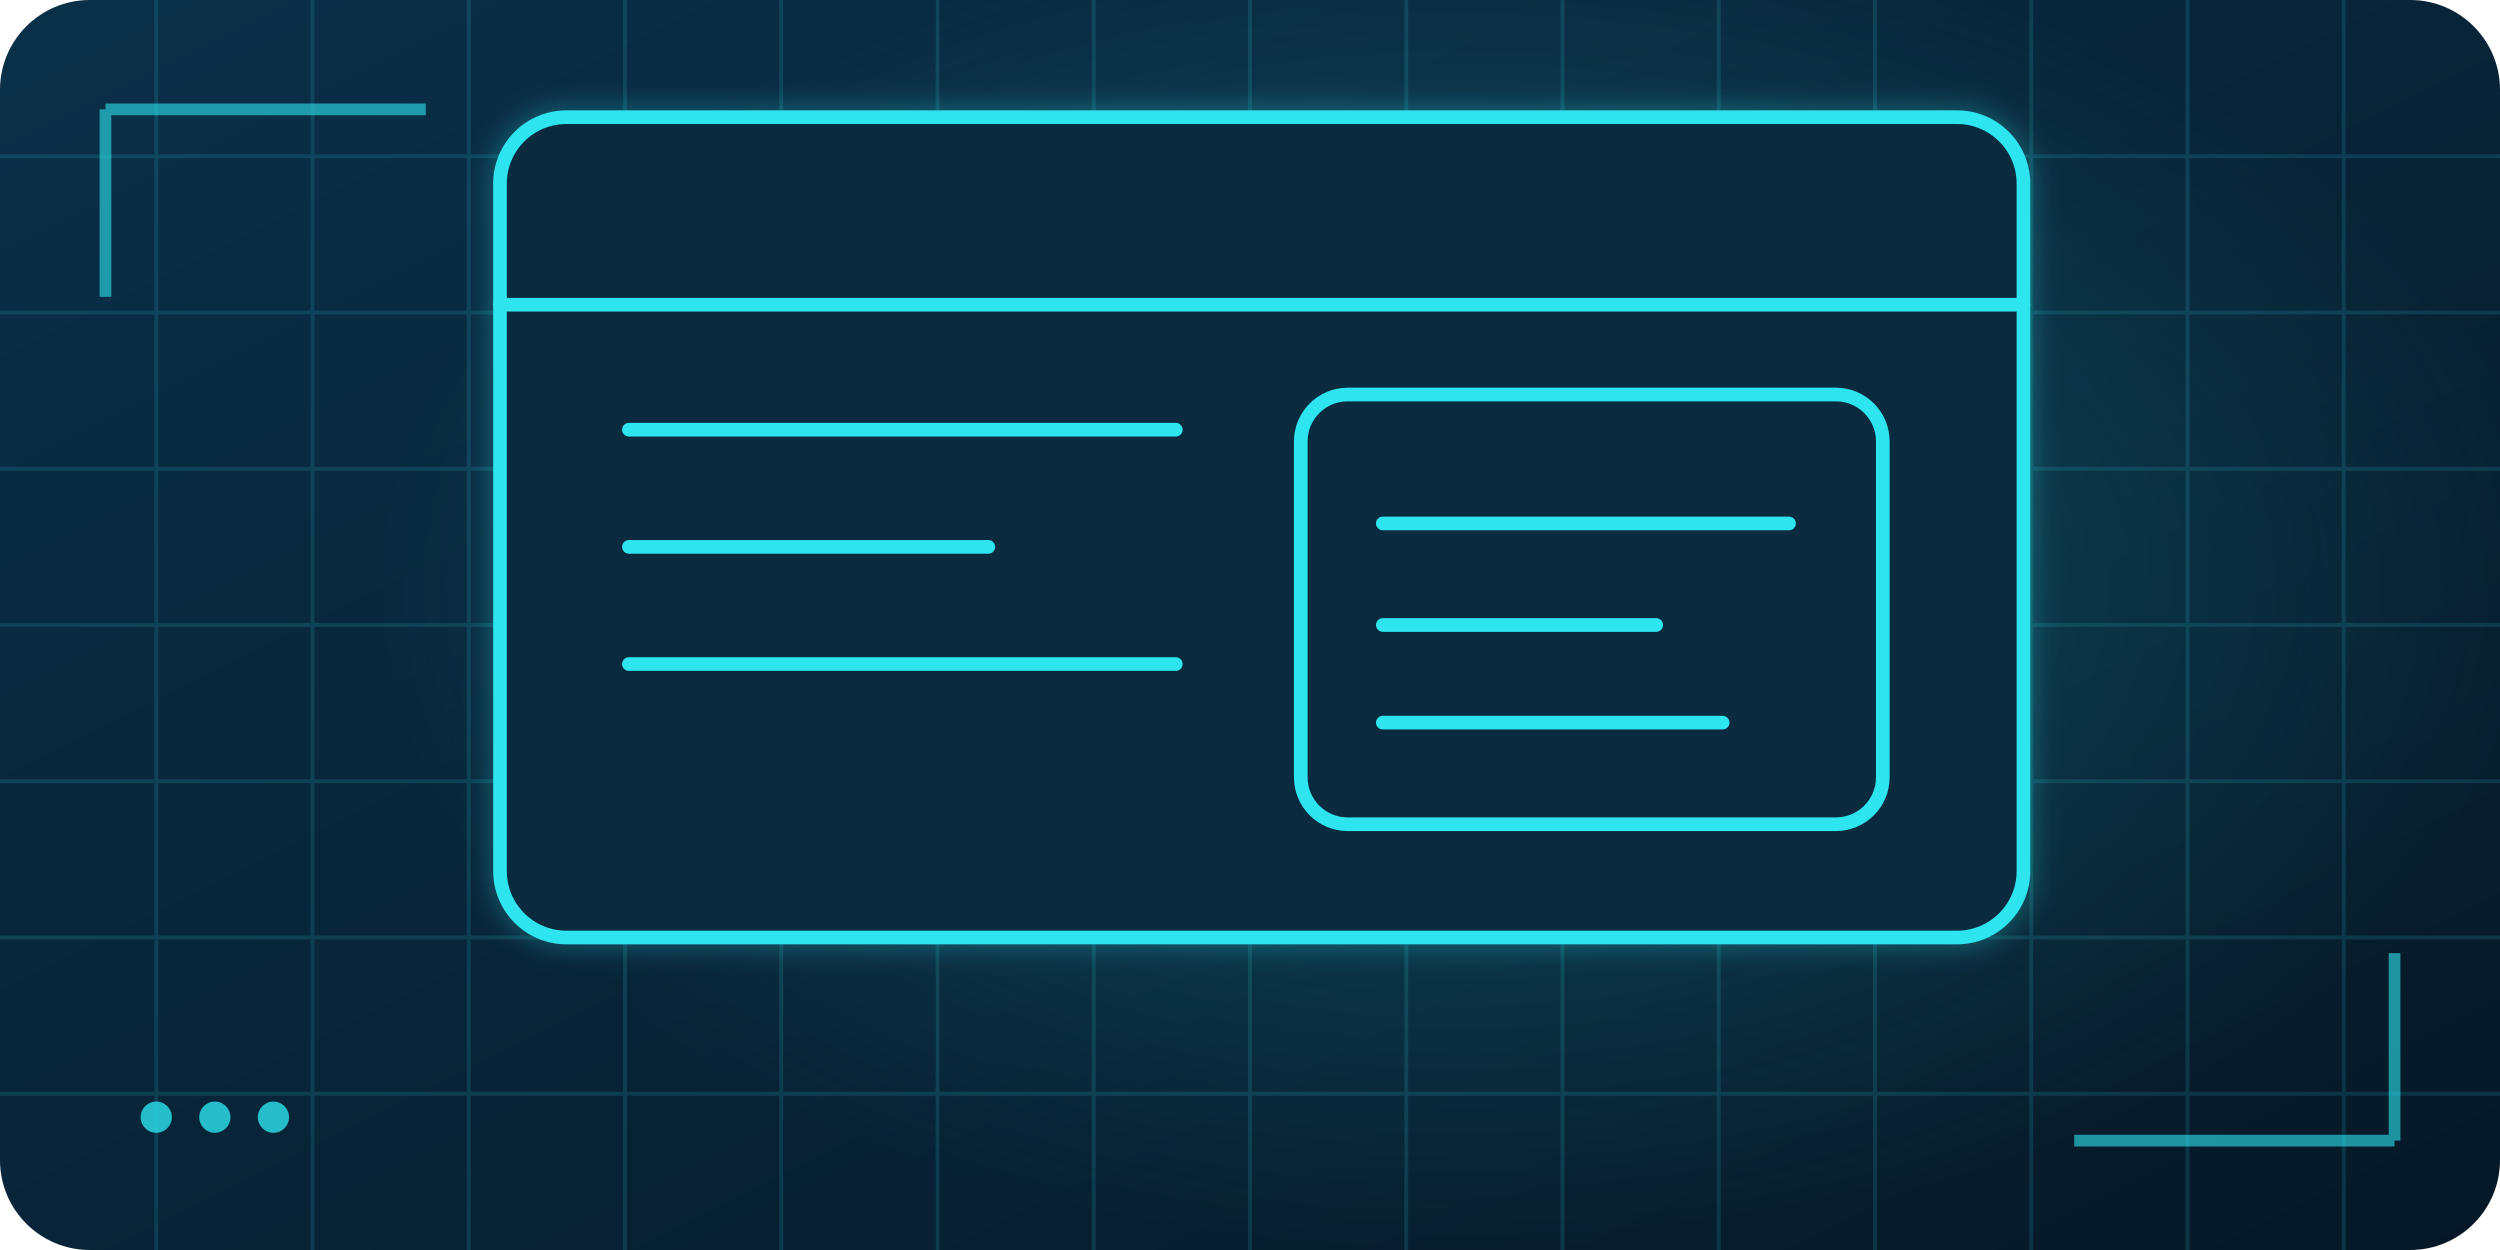
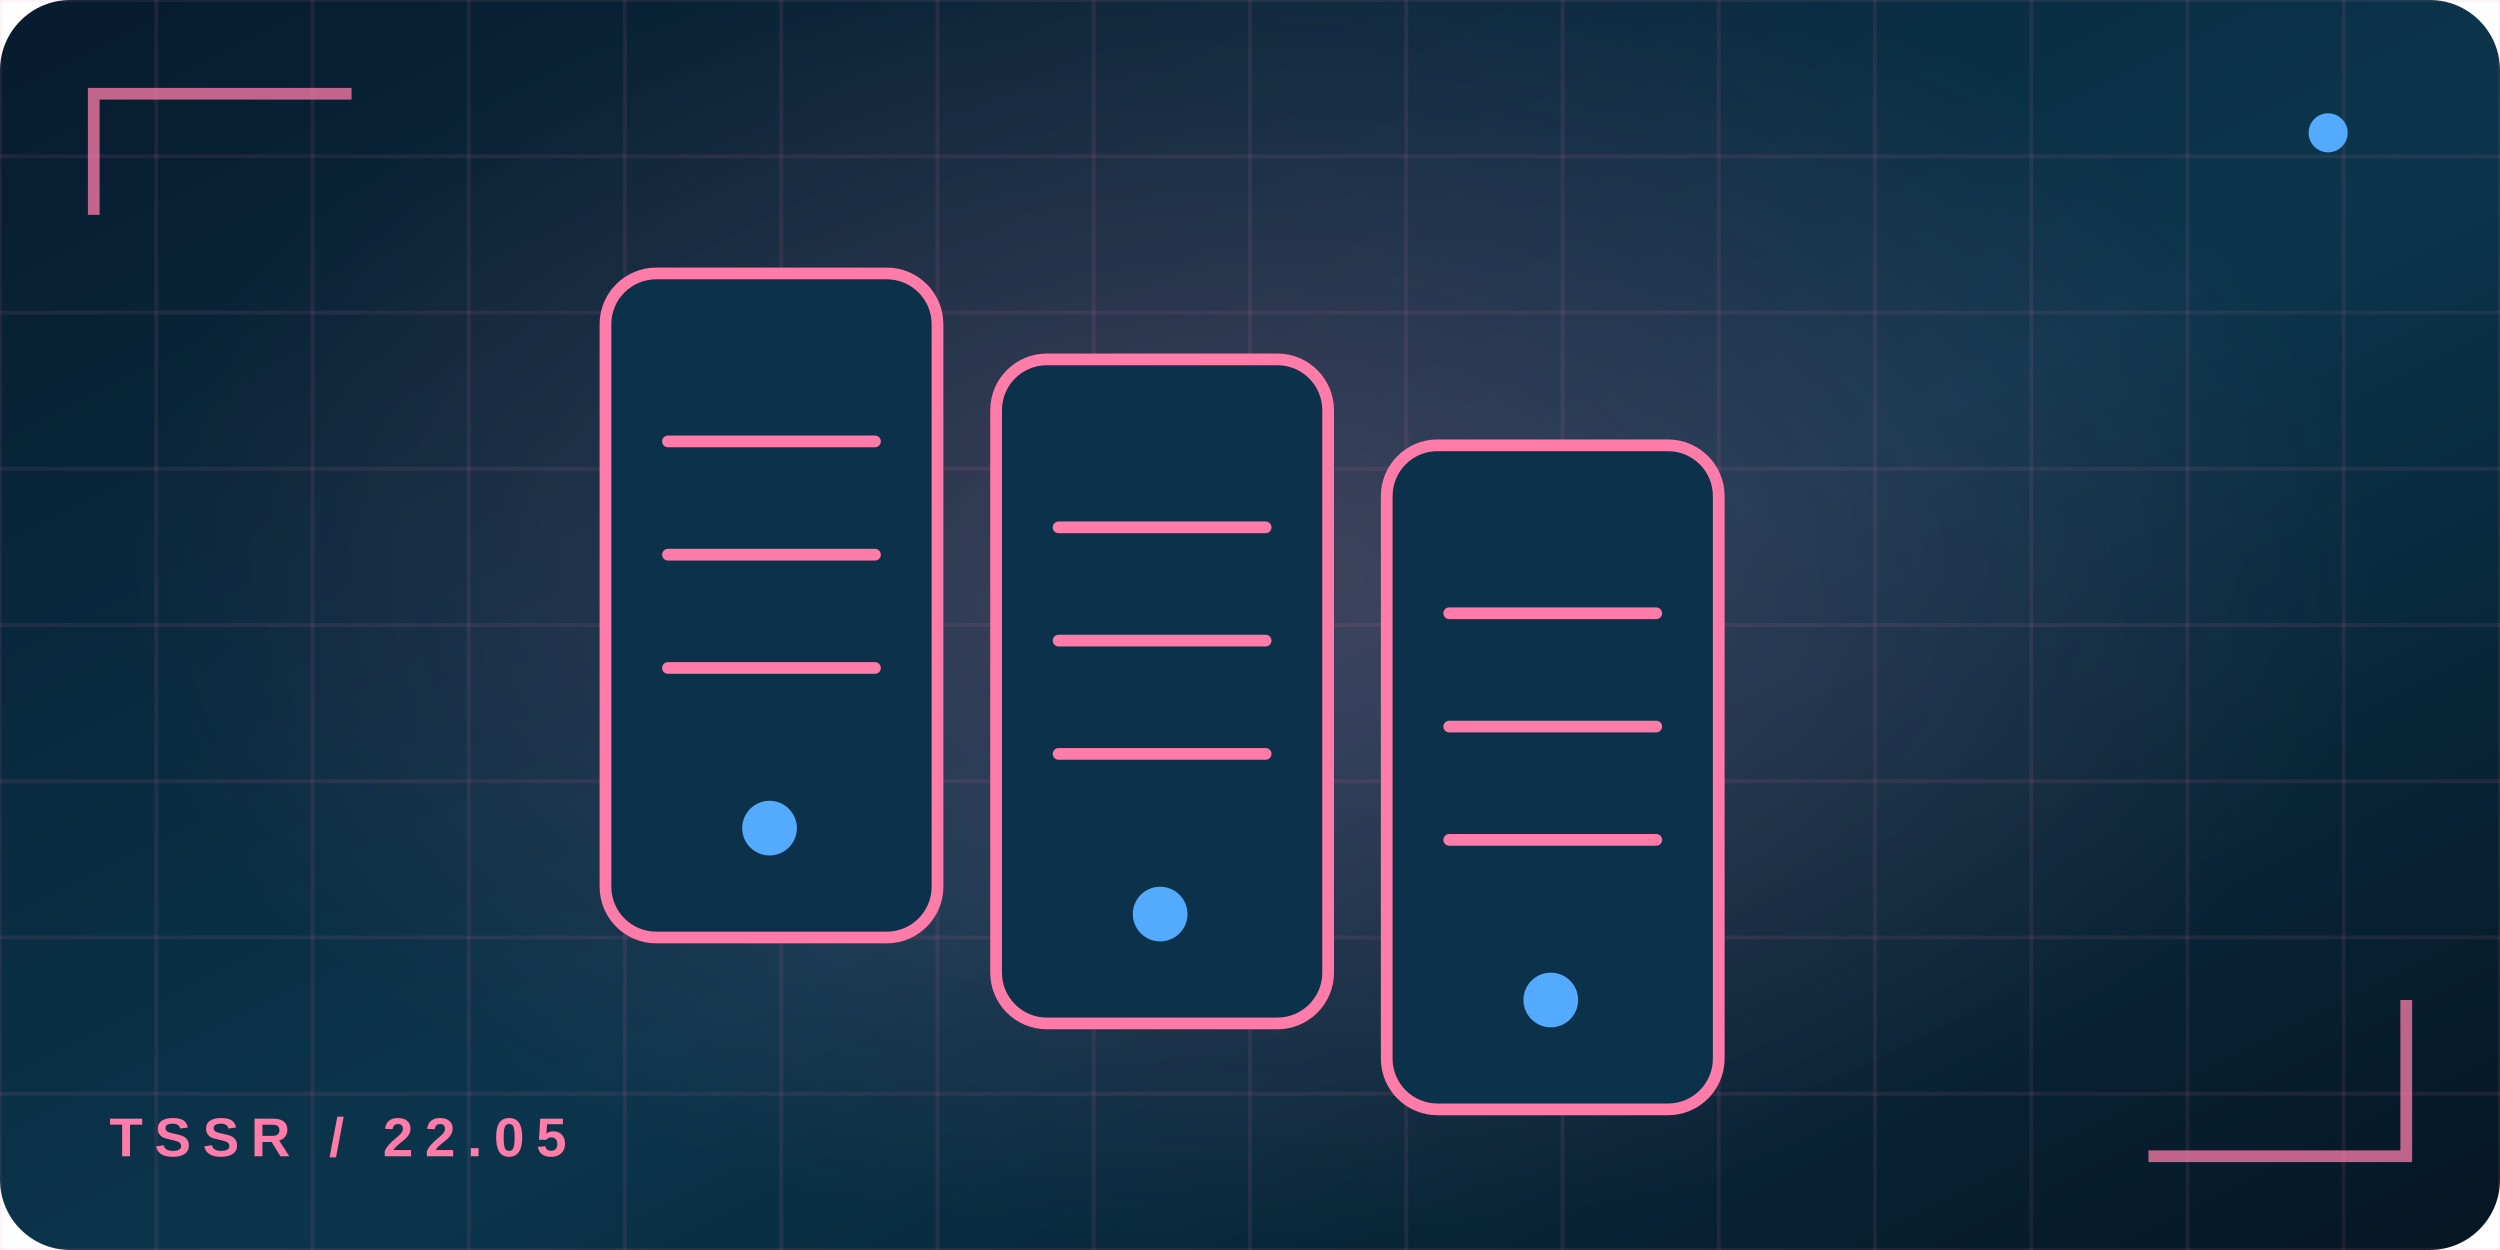
<svg xmlns="http://www.w3.org/2000/svg" viewBox="0 0 640 320" role="img" aria-label="La DMZ">
  <defs>
-     <linearGradient id="bg" x2="1" y2="1">
-       <stop stop-color="#0a3049" />
-       <stop offset="1" stop-color="#061827" />
+     <linearGradient id="b" x2="1" y2="1">
+       <stop stop-color="#071b2d" />
+       <stop offset=".55" stop-color="#0b354c" />
+       <stop offset="1" stop-color="#051523" />
    </linearGradient>
-     <radialGradient id="halo">
-       <stop stop-color="#2de4ef" stop-opacity=".23" />
-       <stop offset="1" stop-color="#2de4ef" stop-opacity="0" />
+     <radialGradient id="g">
+       <stop stop-color="#ff7ca9" stop-opacity=".22" />
+       <stop offset="1" stop-color="#ff7ca9" stop-opacity="0" />
    </radialGradient>
-     <filter id="glow">
-       <feGaussianBlur stdDeviation="3" />
-     </filter>
  </defs>
-   <rect width="640" height="320" rx="23" fill="url(#bg)" />
-   <ellipse cx="375" cy="150" rx="280" ry="170" fill="url(#halo)" />
-   <g opacity=".14" stroke="#2de4ef" stroke-width="1">
+   <rect width="640" height="320" rx="18" fill="url(#b)" />
+   <ellipse cx="320" cy="148" rx="290" ry="170" fill="url(#g)" />
+   <g stroke="#ff7ca9" stroke-opacity=".09" stroke-width="1">
+     <path d="M0 0V320" />
    <path d="M40 0V320" />
    <path d="M80 0V320" />
    <path d="M120 0V320" />
    <path d="M160 0V320" />
    <path d="M200 0V320" />
    <path d="M240 0V320" />
    <path d="M280 0V320" />
    <path d="M320 0V320" />
    <path d="M360 0V320" />
    <path d="M400 0V320" />
    <path d="M440 0V320" />
    <path d="M480 0V320" />
    <path d="M520 0V320" />
    <path d="M560 0V320" />
    <path d="M600 0V320" />
+     <path d="M640 0V320" />
+     <path d="M0 0H640" />
    <path d="M0 40H640" />
    <path d="M0 80H640" />
    <path d="M0 120H640" />
    <path d="M0 160H640" />
    <path d="M0 200H640" />
    <path d="M0 240H640" />
    <path d="M0 280H640" />
+     <path d="M0 320H640" />
  </g>
-   <g transform="translate(0,-5)" fill="none" stroke="#2de4ef" stroke-width="6" stroke-linecap="round" stroke-linejoin="round" opacity=".26" filter="url(#glow)">
-     <rect x="128" y="35" width="390" height="210" rx="17" />
-     <path d="M128 83h390M161 115h140M161 145h92M161 175h140" />
-     <rect x="333" y="106" width="149" height="110" rx="12" />
-     <path d="M354 139h104M354 165h70M354 190h87" />
+   <g opacity=".75">
+     <path d="M24 55V24H90M550 296h66v-40" stroke="#ff7ca9" stroke-width="3" fill="none" />
  </g>
-   <g transform="translate(0,-5)" fill="#092a3f" stroke="#2de4ef" stroke-width="3.5" stroke-linecap="round" stroke-linejoin="round">
-     <rect x="128" y="35" width="390" height="210" rx="17" />
-     <path d="M128 83h390M161 115h140M161 145h92M161 175h140" />
-     <rect x="333" y="106" width="149" height="110" rx="12" />
-     <path d="M354 139h104M354 165h70M354 190h87" />
+   <g stroke="#ff7ca9" stroke-width="3" fill="none" stroke-linejoin="round" stroke-linecap="round">
+     <rect x="155" y="70" width="85" height="170" rx="13" fill="#0b314b" />
+     <path d="M171 113h53m-53 29h53m-53 29h53" />
+     <circle cx="197" cy="212" r="7" fill="#54aaff" stroke="none" />
+     <rect x="255" y="92" width="85" height="170" rx="13" fill="#0b314b" />
+     <path d="M271 135h53m-53 29h53m-53 29h53" />
+     <circle cx="297" cy="234" r="7" fill="#54aaff" stroke="none" />
+     <rect x="355" y="114" width="85" height="170" rx="13" fill="#0b314b" />
+     <path d="M371 157h53m-53 29h53m-53 29h53" />
+     <circle cx="397" cy="256" r="7" fill="#54aaff" stroke="none" />
  </g>
-   <path d="M27 28h82M27 28v48M613 292h-82M613 292v-48" fill="none" stroke="#2de4ef" stroke-width="3" opacity=".6" />
-   <g fill="#2de4ef" opacity=".8">
-     <circle cx="40" cy="286" r="4" />
-     <circle cx="55" cy="286" r="4" />
-     <circle cx="70" cy="286" r="4" />
-   </g>
+   <text x="28" y="296" fill="#ff7ca9" font-size="14" font-family="Arial,sans-serif" font-weight="bold" letter-spacing="3">TSSR / 22.05</text>
+   <circle cx="596" cy="34" r="5" fill="#54aaff" />
</svg>
